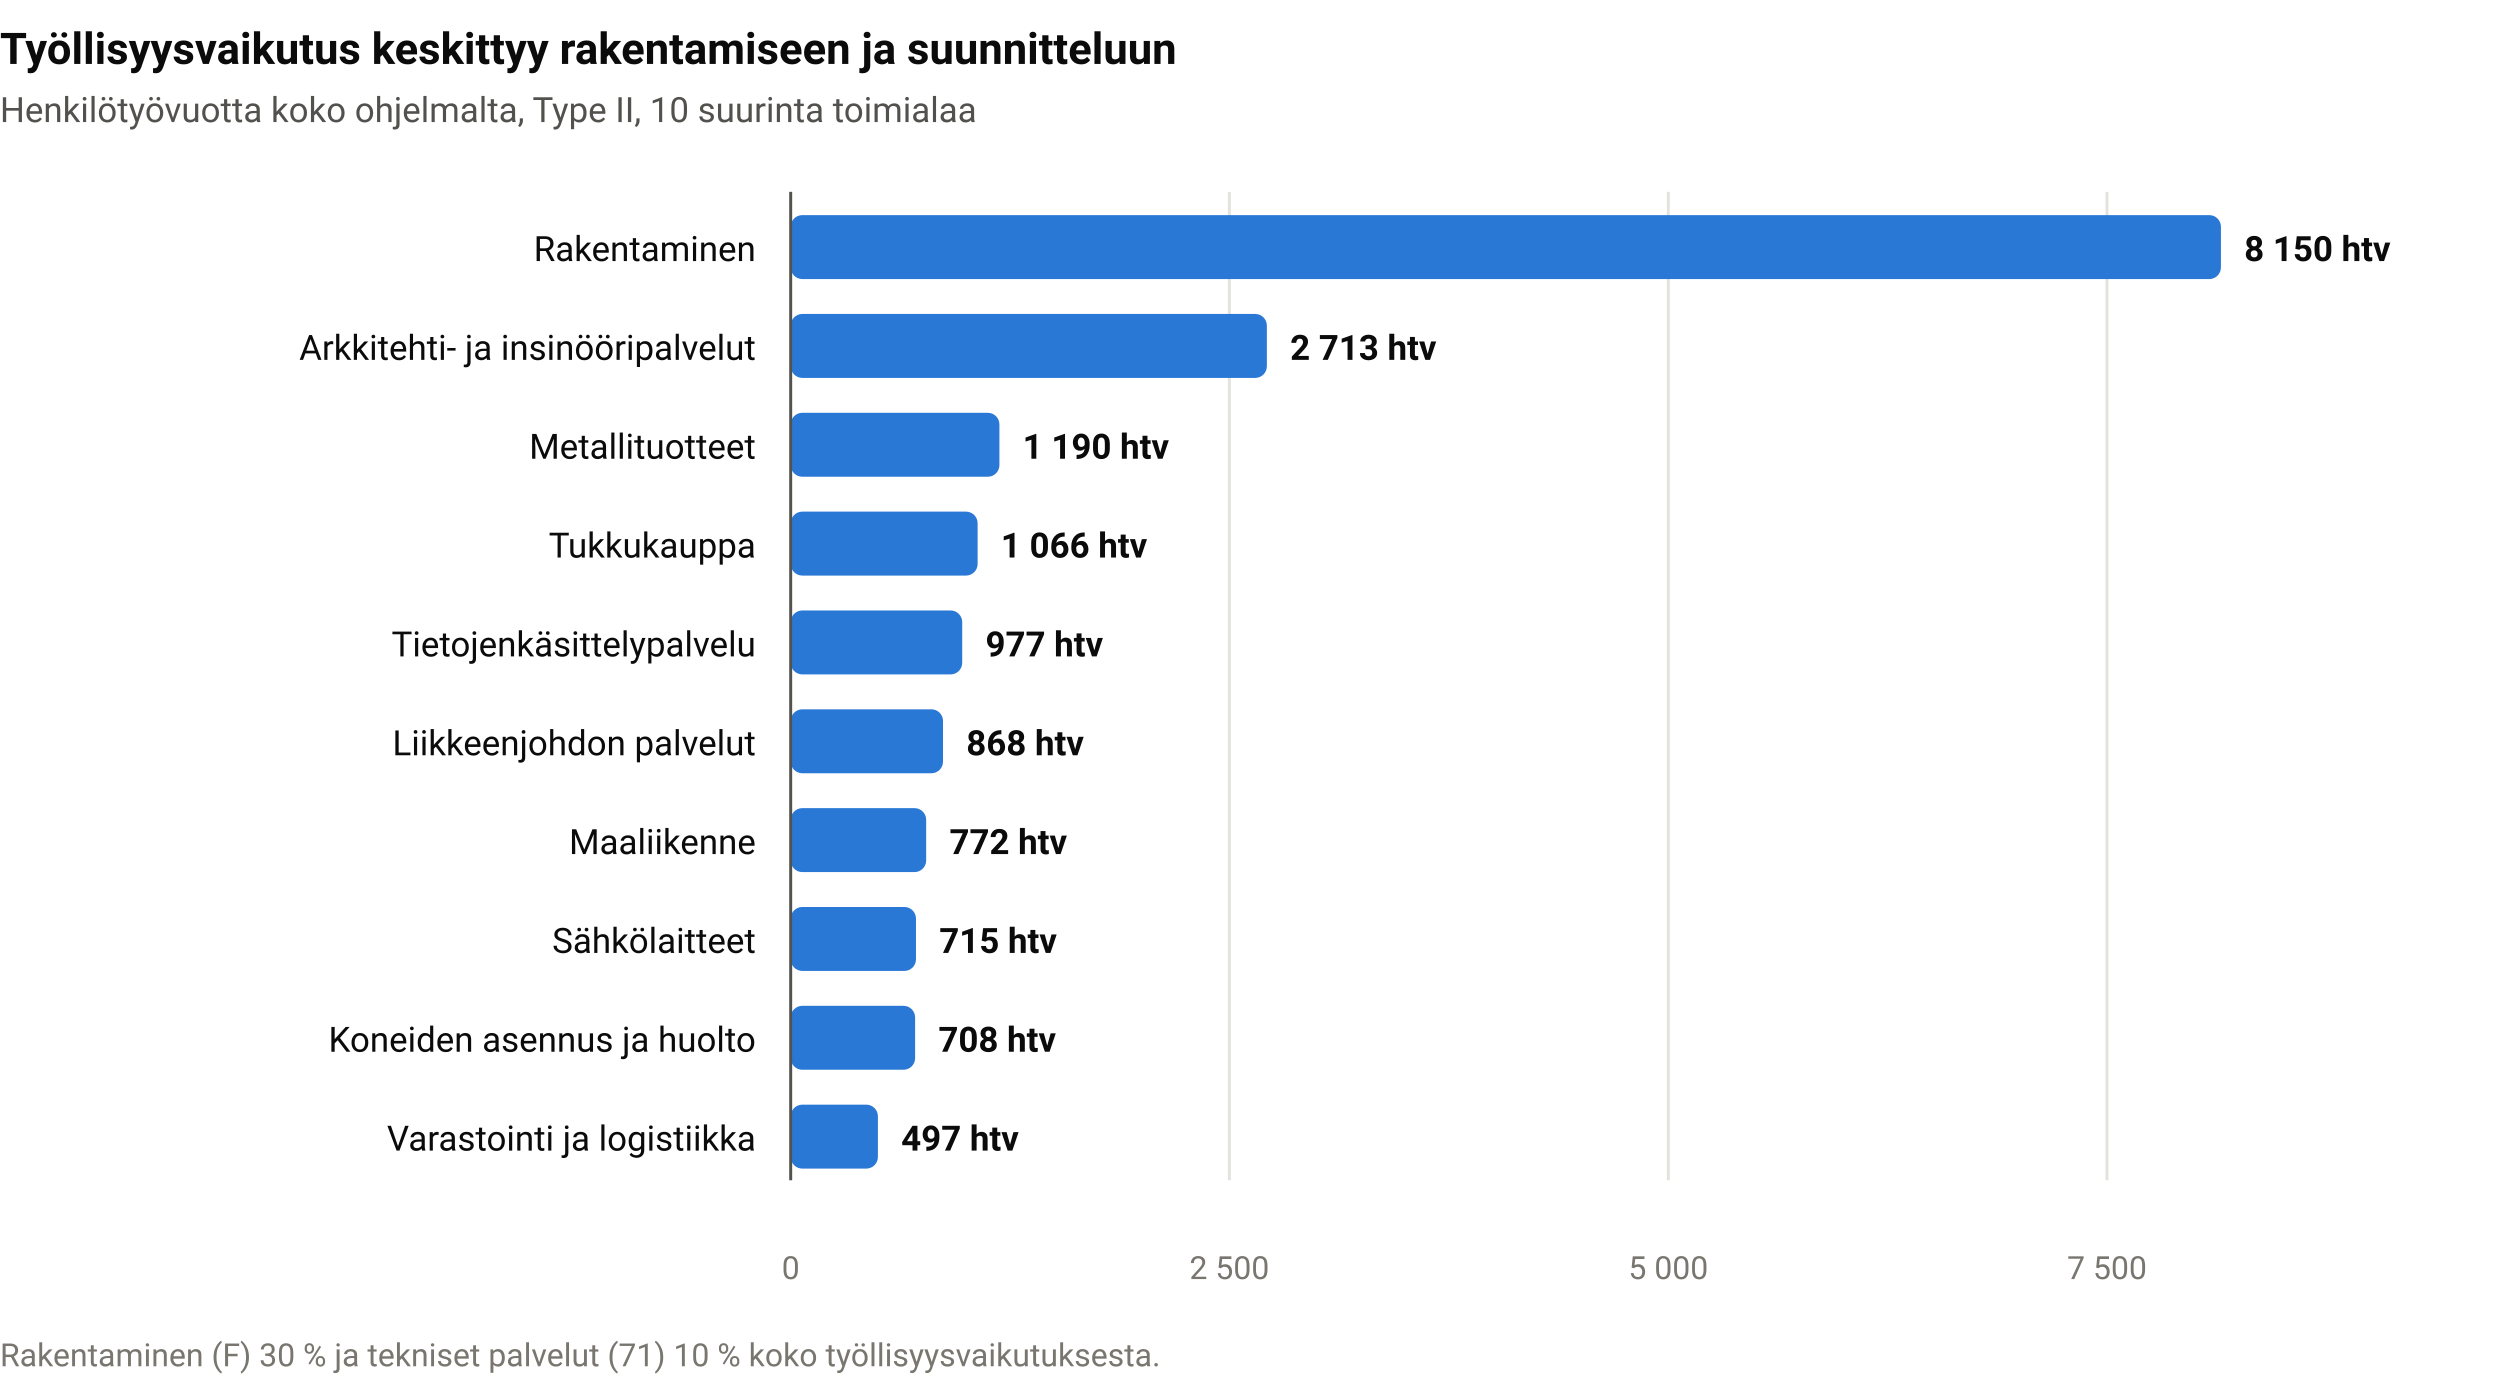
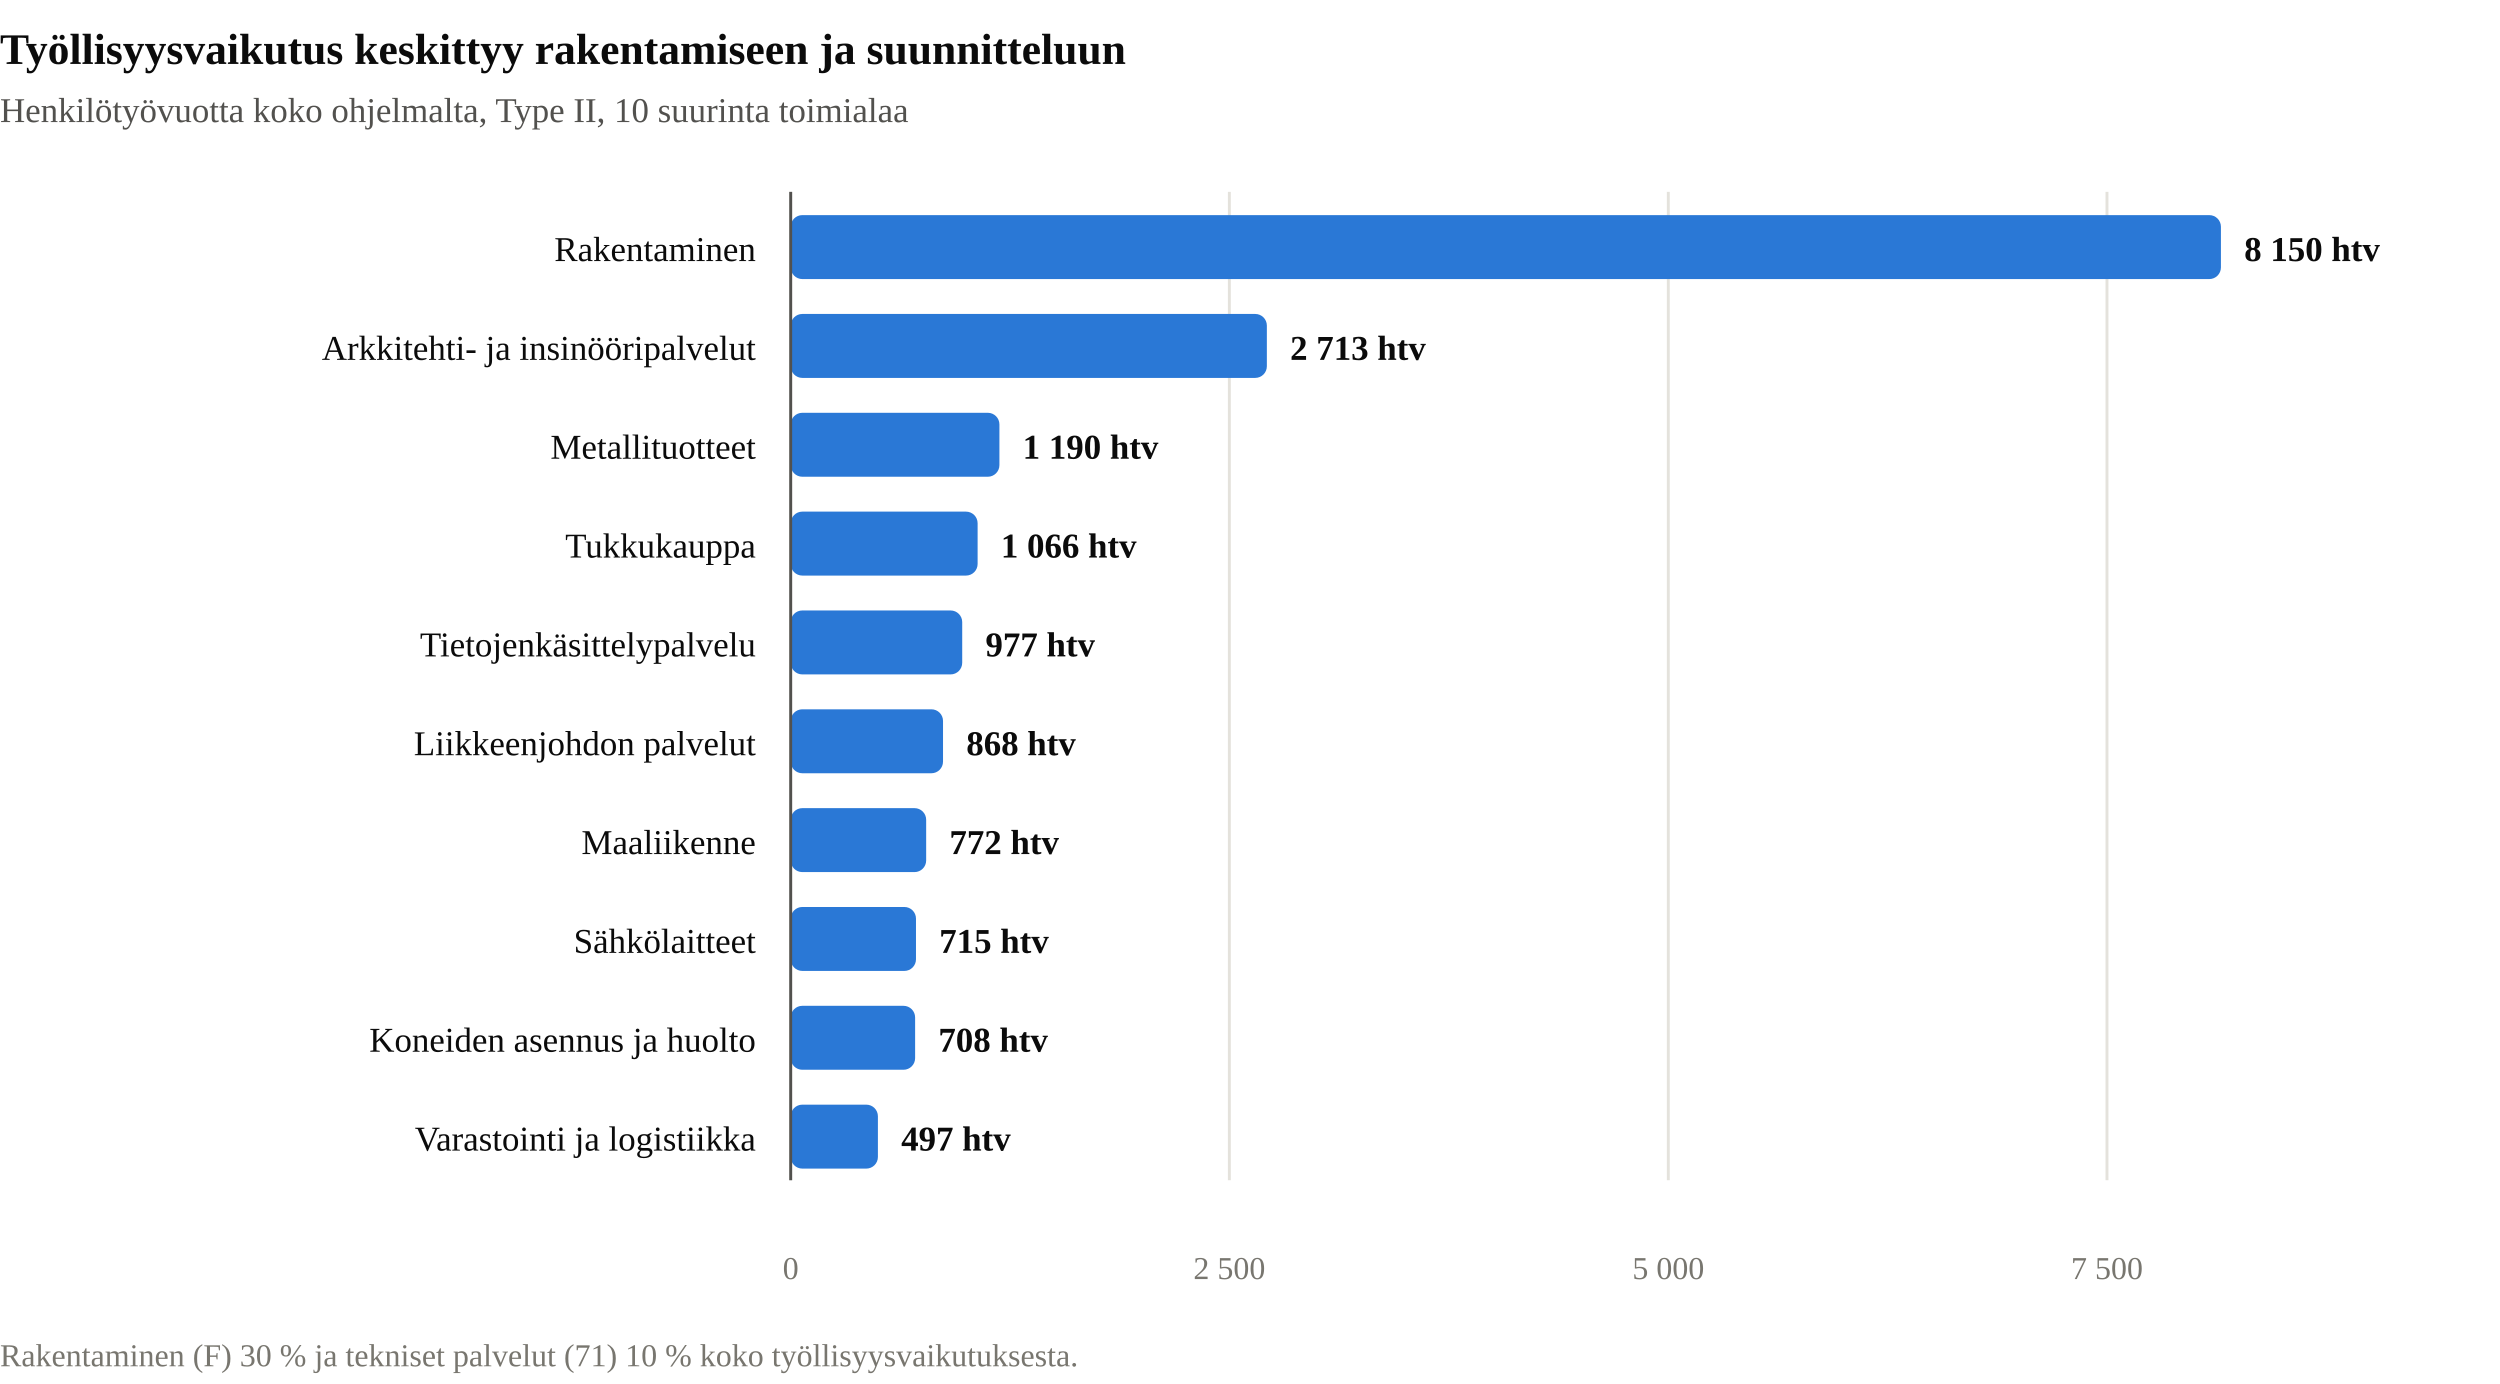
<svg xmlns="http://www.w3.org/2000/svg" viewBox="0 0 860 476" width="100%" role="img" aria-label="Työllisyysvaikutus keskittyy rakentamiseen ja suunnitteluun" style="max-width:100%;height:auto;display:block">
-   <text x="0.0" y="22.0" font-size="15" font-family="system-ui, -apple-system, 'Segoe UI', Roboto, 'Helvetica Neue', Arial, sans-serif" fill="var(--text-primary, #0b0b0b)" text-anchor="start" font-weight="600" opacity="1.0">Työllisyysvaikutus keskittyy rakentamiseen ja suunnitteluun</text>
-   <text x="0.0" y="42.0" font-size="12" font-family="system-ui, -apple-system, 'Segoe UI', Roboto, 'Helvetica Neue', Arial, sans-serif" fill="var(--text-secondary, #52514e)" text-anchor="start" font-weight="400" opacity="1.0">Henkilötyövuotta koko ohjelmalta, Type II, 10 suurinta toimialaa</text>
+   <text x="0.0" y="22.0" font-size="15" font-family="var(--chart-font, system-ui, -apple-system, 'Segoe UI', Roboto, 'Helvetica Neue', Arial, sans-serif)" fill="var(--text-primary, #0b0b0b)" text-anchor="start" font-weight="600" opacity="1.0">Työllisyysvaikutus keskittyy rakentamiseen ja suunnitteluun</text>
+   <text x="0.0" y="42.0" font-size="12" font-family="var(--chart-font, system-ui, -apple-system, 'Segoe UI', Roboto, 'Helvetica Neue', Arial, sans-serif)" fill="var(--text-secondary, #52514e)" text-anchor="start" font-weight="400" opacity="1.0">Henkilötyövuotta koko ohjelmalta, Type II, 10 suurinta toimialaa</text>
  <line x1="272.0" y1="66.0" x2="272.0" y2="406.0" stroke="var(--grid, #e4e2dc)" stroke-width="1" />
-   <text x="272.0" y="440.0" font-size="11" font-family="system-ui, -apple-system, 'Segoe UI', Roboto, 'Helvetica Neue', Arial, sans-serif" fill="var(--text-muted, #78766f)" text-anchor="middle" font-weight="400" opacity="1.0">0</text>
+   <text x="272.0" y="440.0" font-size="11" font-family="var(--chart-font, system-ui, -apple-system, 'Segoe UI', Roboto, 'Helvetica Neue', Arial, sans-serif)" fill="var(--text-muted, #78766f)" text-anchor="middle" font-weight="400" opacity="1.0">0</text>
  <line x1="422.9" y1="66.0" x2="422.9" y2="406.0" stroke="var(--grid, #e4e2dc)" stroke-width="1" />
-   <text x="422.9" y="440.0" font-size="11" font-family="system-ui, -apple-system, 'Segoe UI', Roboto, 'Helvetica Neue', Arial, sans-serif" fill="var(--text-muted, #78766f)" text-anchor="middle" font-weight="400" opacity="1.0">2 500</text>
+   <text x="422.9" y="440.0" font-size="11" font-family="var(--chart-font, system-ui, -apple-system, 'Segoe UI', Roboto, 'Helvetica Neue', Arial, sans-serif)" fill="var(--text-muted, #78766f)" text-anchor="middle" font-weight="400" opacity="1.0">2 500</text>
  <line x1="573.9" y1="66.0" x2="573.9" y2="406.0" stroke="var(--grid, #e4e2dc)" stroke-width="1" />
-   <text x="573.9" y="440.0" font-size="11" font-family="system-ui, -apple-system, 'Segoe UI', Roboto, 'Helvetica Neue', Arial, sans-serif" fill="var(--text-muted, #78766f)" text-anchor="middle" font-weight="400" opacity="1.0">5 000</text>
+   <text x="573.9" y="440.0" font-size="11" font-family="var(--chart-font, system-ui, -apple-system, 'Segoe UI', Roboto, 'Helvetica Neue', Arial, sans-serif)" fill="var(--text-muted, #78766f)" text-anchor="middle" font-weight="400" opacity="1.0">5 000</text>
  <line x1="724.8" y1="66.0" x2="724.8" y2="406.0" stroke="var(--grid, #e4e2dc)" stroke-width="1" />
-   <text x="724.8" y="440.0" font-size="11" font-family="system-ui, -apple-system, 'Segoe UI', Roboto, 'Helvetica Neue', Arial, sans-serif" fill="var(--text-muted, #78766f)" text-anchor="middle" font-weight="400" opacity="1.0">7 500</text>
-   <text x="260.0" y="89.8" font-size="12" font-family="system-ui, -apple-system, 'Segoe UI', Roboto, 'Helvetica Neue', Arial, sans-serif" fill="var(--text-primary, #0b0b0b)" text-anchor="end" font-weight="400" opacity="1.0">Rakentaminen</text>
+   <text x="724.8" y="440.0" font-size="11" font-family="var(--chart-font, system-ui, -apple-system, 'Segoe UI', Roboto, 'Helvetica Neue', Arial, sans-serif)" fill="var(--text-muted, #78766f)" text-anchor="middle" font-weight="400" opacity="1.0">7 500</text>
+   <text x="260.0" y="89.8" font-size="12" font-family="var(--chart-font, system-ui, -apple-system, 'Segoe UI', Roboto, 'Helvetica Neue', Arial, sans-serif)" fill="var(--text-primary, #0b0b0b)" text-anchor="end" font-weight="400" opacity="1.0">Rakentaminen</text>
  <rect x="272.0" y="74.0" width="492.0" height="22.0" fill="var(--series-1, #2a78d6)" rx="4" />
-   <text x="772.0" y="89.8" font-size="12" font-family="system-ui, -apple-system, 'Segoe UI', Roboto, 'Helvetica Neue', Arial, sans-serif" fill="var(--text-primary, #0b0b0b)" text-anchor="start" font-weight="600" opacity="1.0">8 150 htv</text>
-   <text x="260.0" y="123.8" font-size="12" font-family="system-ui, -apple-system, 'Segoe UI', Roboto, 'Helvetica Neue', Arial, sans-serif" fill="var(--text-primary, #0b0b0b)" text-anchor="end" font-weight="400" opacity="1.0">Arkkitehti- ja insinööripalvelut</text>
+   <text x="772.0" y="89.8" font-size="12" font-family="var(--chart-font, system-ui, -apple-system, 'Segoe UI', Roboto, 'Helvetica Neue', Arial, sans-serif)" fill="var(--text-primary, #0b0b0b)" text-anchor="start" font-weight="600" opacity="1.0">8 150 htv</text>
+   <text x="260.0" y="123.8" font-size="12" font-family="var(--chart-font, system-ui, -apple-system, 'Segoe UI', Roboto, 'Helvetica Neue', Arial, sans-serif)" fill="var(--text-primary, #0b0b0b)" text-anchor="end" font-weight="400" opacity="1.0">Arkkitehti- ja insinööripalvelut</text>
  <rect x="272.0" y="108.0" width="163.8" height="22.0" fill="var(--series-1, #2a78d6)" rx="4" />
-   <text x="443.8" y="123.8" font-size="12" font-family="system-ui, -apple-system, 'Segoe UI', Roboto, 'Helvetica Neue', Arial, sans-serif" fill="var(--text-primary, #0b0b0b)" text-anchor="start" font-weight="600" opacity="1.0">2 713 htv</text>
-   <text x="260.0" y="157.8" font-size="12" font-family="system-ui, -apple-system, 'Segoe UI', Roboto, 'Helvetica Neue', Arial, sans-serif" fill="var(--text-primary, #0b0b0b)" text-anchor="end" font-weight="400" opacity="1.0">Metallituotteet</text>
+   <text x="443.8" y="123.8" font-size="12" font-family="var(--chart-font, system-ui, -apple-system, 'Segoe UI', Roboto, 'Helvetica Neue', Arial, sans-serif)" fill="var(--text-primary, #0b0b0b)" text-anchor="start" font-weight="600" opacity="1.0">2 713 htv</text>
+   <text x="260.0" y="157.8" font-size="12" font-family="var(--chart-font, system-ui, -apple-system, 'Segoe UI', Roboto, 'Helvetica Neue', Arial, sans-serif)" fill="var(--text-primary, #0b0b0b)" text-anchor="end" font-weight="400" opacity="1.0">Metallituotteet</text>
  <rect x="272.0" y="142.0" width="71.8" height="22.0" fill="var(--series-1, #2a78d6)" rx="4" />
-   <text x="351.8" y="157.8" font-size="12" font-family="system-ui, -apple-system, 'Segoe UI', Roboto, 'Helvetica Neue', Arial, sans-serif" fill="var(--text-primary, #0b0b0b)" text-anchor="start" font-weight="600" opacity="1.0">1 190 htv</text>
-   <text x="260.0" y="191.8" font-size="12" font-family="system-ui, -apple-system, 'Segoe UI', Roboto, 'Helvetica Neue', Arial, sans-serif" fill="var(--text-primary, #0b0b0b)" text-anchor="end" font-weight="400" opacity="1.0">Tukkukauppa</text>
+   <text x="351.8" y="157.8" font-size="12" font-family="var(--chart-font, system-ui, -apple-system, 'Segoe UI', Roboto, 'Helvetica Neue', Arial, sans-serif)" fill="var(--text-primary, #0b0b0b)" text-anchor="start" font-weight="600" opacity="1.0">1 190 htv</text>
+   <text x="260.0" y="191.8" font-size="12" font-family="var(--chart-font, system-ui, -apple-system, 'Segoe UI', Roboto, 'Helvetica Neue', Arial, sans-serif)" fill="var(--text-primary, #0b0b0b)" text-anchor="end" font-weight="400" opacity="1.0">Tukkukauppa</text>
  <rect x="272.0" y="176.0" width="64.3" height="22.0" fill="var(--series-1, #2a78d6)" rx="4" />
-   <text x="344.3" y="191.8" font-size="12" font-family="system-ui, -apple-system, 'Segoe UI', Roboto, 'Helvetica Neue', Arial, sans-serif" fill="var(--text-primary, #0b0b0b)" text-anchor="start" font-weight="600" opacity="1.0">1 066 htv</text>
-   <text x="260.0" y="225.8" font-size="12" font-family="system-ui, -apple-system, 'Segoe UI', Roboto, 'Helvetica Neue', Arial, sans-serif" fill="var(--text-primary, #0b0b0b)" text-anchor="end" font-weight="400" opacity="1.0">Tietojenkäsittelypalvelu</text>
+   <text x="344.3" y="191.8" font-size="12" font-family="var(--chart-font, system-ui, -apple-system, 'Segoe UI', Roboto, 'Helvetica Neue', Arial, sans-serif)" fill="var(--text-primary, #0b0b0b)" text-anchor="start" font-weight="600" opacity="1.0">1 066 htv</text>
+   <text x="260.0" y="225.8" font-size="12" font-family="var(--chart-font, system-ui, -apple-system, 'Segoe UI', Roboto, 'Helvetica Neue', Arial, sans-serif)" fill="var(--text-primary, #0b0b0b)" text-anchor="end" font-weight="400" opacity="1.0">Tietojenkäsittelypalvelu</text>
  <rect x="272.0" y="210.0" width="59.0" height="22.0" fill="var(--series-1, #2a78d6)" rx="4" />
-   <text x="339.0" y="225.8" font-size="12" font-family="system-ui, -apple-system, 'Segoe UI', Roboto, 'Helvetica Neue', Arial, sans-serif" fill="var(--text-primary, #0b0b0b)" text-anchor="start" font-weight="600" opacity="1.0">977 htv</text>
-   <text x="260.0" y="259.8" font-size="12" font-family="system-ui, -apple-system, 'Segoe UI', Roboto, 'Helvetica Neue', Arial, sans-serif" fill="var(--text-primary, #0b0b0b)" text-anchor="end" font-weight="400" opacity="1.0">Liikkeenjohdon palvelut</text>
+   <text x="339.0" y="225.8" font-size="12" font-family="var(--chart-font, system-ui, -apple-system, 'Segoe UI', Roboto, 'Helvetica Neue', Arial, sans-serif)" fill="var(--text-primary, #0b0b0b)" text-anchor="start" font-weight="600" opacity="1.0">977 htv</text>
+   <text x="260.0" y="259.8" font-size="12" font-family="var(--chart-font, system-ui, -apple-system, 'Segoe UI', Roboto, 'Helvetica Neue', Arial, sans-serif)" fill="var(--text-primary, #0b0b0b)" text-anchor="end" font-weight="400" opacity="1.0">Liikkeenjohdon palvelut</text>
  <rect x="272.0" y="244.0" width="52.4" height="22.0" fill="var(--series-1, #2a78d6)" rx="4" />
-   <text x="332.4" y="259.8" font-size="12" font-family="system-ui, -apple-system, 'Segoe UI', Roboto, 'Helvetica Neue', Arial, sans-serif" fill="var(--text-primary, #0b0b0b)" text-anchor="start" font-weight="600" opacity="1.0">868 htv</text>
-   <text x="260.0" y="293.8" font-size="12" font-family="system-ui, -apple-system, 'Segoe UI', Roboto, 'Helvetica Neue', Arial, sans-serif" fill="var(--text-primary, #0b0b0b)" text-anchor="end" font-weight="400" opacity="1.0">Maaliikenne</text>
+   <text x="332.4" y="259.8" font-size="12" font-family="var(--chart-font, system-ui, -apple-system, 'Segoe UI', Roboto, 'Helvetica Neue', Arial, sans-serif)" fill="var(--text-primary, #0b0b0b)" text-anchor="start" font-weight="600" opacity="1.0">868 htv</text>
+   <text x="260.0" y="293.8" font-size="12" font-family="var(--chart-font, system-ui, -apple-system, 'Segoe UI', Roboto, 'Helvetica Neue', Arial, sans-serif)" fill="var(--text-primary, #0b0b0b)" text-anchor="end" font-weight="400" opacity="1.0">Maaliikenne</text>
  <rect x="272.0" y="278.0" width="46.6" height="22.0" fill="var(--series-1, #2a78d6)" rx="4" />
-   <text x="326.6" y="293.8" font-size="12" font-family="system-ui, -apple-system, 'Segoe UI', Roboto, 'Helvetica Neue', Arial, sans-serif" fill="var(--text-primary, #0b0b0b)" text-anchor="start" font-weight="600" opacity="1.0">772 htv</text>
-   <text x="260.0" y="327.8" font-size="12" font-family="system-ui, -apple-system, 'Segoe UI', Roboto, 'Helvetica Neue', Arial, sans-serif" fill="var(--text-primary, #0b0b0b)" text-anchor="end" font-weight="400" opacity="1.0">Sähkölaitteet</text>
+   <text x="326.6" y="293.8" font-size="12" font-family="var(--chart-font, system-ui, -apple-system, 'Segoe UI', Roboto, 'Helvetica Neue', Arial, sans-serif)" fill="var(--text-primary, #0b0b0b)" text-anchor="start" font-weight="600" opacity="1.0">772 htv</text>
+   <text x="260.0" y="327.8" font-size="12" font-family="var(--chart-font, system-ui, -apple-system, 'Segoe UI', Roboto, 'Helvetica Neue', Arial, sans-serif)" fill="var(--text-primary, #0b0b0b)" text-anchor="end" font-weight="400" opacity="1.0">Sähkölaitteet</text>
  <rect x="272.0" y="312.0" width="43.1" height="22.0" fill="var(--series-1, #2a78d6)" rx="4" />
-   <text x="323.1" y="327.8" font-size="12" font-family="system-ui, -apple-system, 'Segoe UI', Roboto, 'Helvetica Neue', Arial, sans-serif" fill="var(--text-primary, #0b0b0b)" text-anchor="start" font-weight="600" opacity="1.0">715 htv</text>
-   <text x="260.0" y="361.8" font-size="12" font-family="system-ui, -apple-system, 'Segoe UI', Roboto, 'Helvetica Neue', Arial, sans-serif" fill="var(--text-primary, #0b0b0b)" text-anchor="end" font-weight="400" opacity="1.0">Koneiden asennus ja huolto</text>
+   <text x="323.1" y="327.8" font-size="12" font-family="var(--chart-font, system-ui, -apple-system, 'Segoe UI', Roboto, 'Helvetica Neue', Arial, sans-serif)" fill="var(--text-primary, #0b0b0b)" text-anchor="start" font-weight="600" opacity="1.0">715 htv</text>
+   <text x="260.0" y="361.8" font-size="12" font-family="var(--chart-font, system-ui, -apple-system, 'Segoe UI', Roboto, 'Helvetica Neue', Arial, sans-serif)" fill="var(--text-primary, #0b0b0b)" text-anchor="end" font-weight="400" opacity="1.0">Koneiden asennus ja huolto</text>
  <rect x="272.0" y="346.0" width="42.8" height="22.0" fill="var(--series-1, #2a78d6)" rx="4" />
-   <text x="322.8" y="361.8" font-size="12" font-family="system-ui, -apple-system, 'Segoe UI', Roboto, 'Helvetica Neue', Arial, sans-serif" fill="var(--text-primary, #0b0b0b)" text-anchor="start" font-weight="600" opacity="1.0">708 htv</text>
-   <text x="260.0" y="395.8" font-size="12" font-family="system-ui, -apple-system, 'Segoe UI', Roboto, 'Helvetica Neue', Arial, sans-serif" fill="var(--text-primary, #0b0b0b)" text-anchor="end" font-weight="400" opacity="1.0">Varastointi ja logistiikka</text>
+   <text x="322.8" y="361.8" font-size="12" font-family="var(--chart-font, system-ui, -apple-system, 'Segoe UI', Roboto, 'Helvetica Neue', Arial, sans-serif)" fill="var(--text-primary, #0b0b0b)" text-anchor="start" font-weight="600" opacity="1.0">708 htv</text>
+   <text x="260.0" y="395.8" font-size="12" font-family="var(--chart-font, system-ui, -apple-system, 'Segoe UI', Roboto, 'Helvetica Neue', Arial, sans-serif)" fill="var(--text-primary, #0b0b0b)" text-anchor="end" font-weight="400" opacity="1.0">Varastointi ja logistiikka</text>
  <rect x="272.0" y="380.0" width="30.0" height="22.0" fill="var(--series-1, #2a78d6)" rx="4" />
-   <text x="310.0" y="395.8" font-size="12" font-family="system-ui, -apple-system, 'Segoe UI', Roboto, 'Helvetica Neue', Arial, sans-serif" fill="var(--text-primary, #0b0b0b)" text-anchor="start" font-weight="600" opacity="1.0">497 htv</text>
+   <text x="310.0" y="395.8" font-size="12" font-family="var(--chart-font, system-ui, -apple-system, 'Segoe UI', Roboto, 'Helvetica Neue', Arial, sans-serif)" fill="var(--text-primary, #0b0b0b)" text-anchor="start" font-weight="600" opacity="1.0">497 htv</text>
  <line x1="272.0" y1="66.0" x2="272.0" y2="406.0" stroke="var(--text-secondary, #52514e)" stroke-width="1" />
-   <text x="0.0" y="470.0" font-size="11" font-family="system-ui, -apple-system, 'Segoe UI', Roboto, 'Helvetica Neue', Arial, sans-serif" fill="var(--text-muted, #78766f)" text-anchor="start" font-weight="400" opacity="1.0">Rakentaminen (F) 30 % ja tekniset palvelut (71) 10 % koko työllisyysvaikutuksesta.</text>
+   <text x="0.0" y="470.0" font-size="11" font-family="var(--chart-font, system-ui, -apple-system, 'Segoe UI', Roboto, 'Helvetica Neue', Arial, sans-serif)" fill="var(--text-muted, #78766f)" text-anchor="start" font-weight="400" opacity="1.0">Rakentaminen (F) 30 % ja tekniset palvelut (71) 10 % koko työllisyysvaikutuksesta.</text>
</svg>
